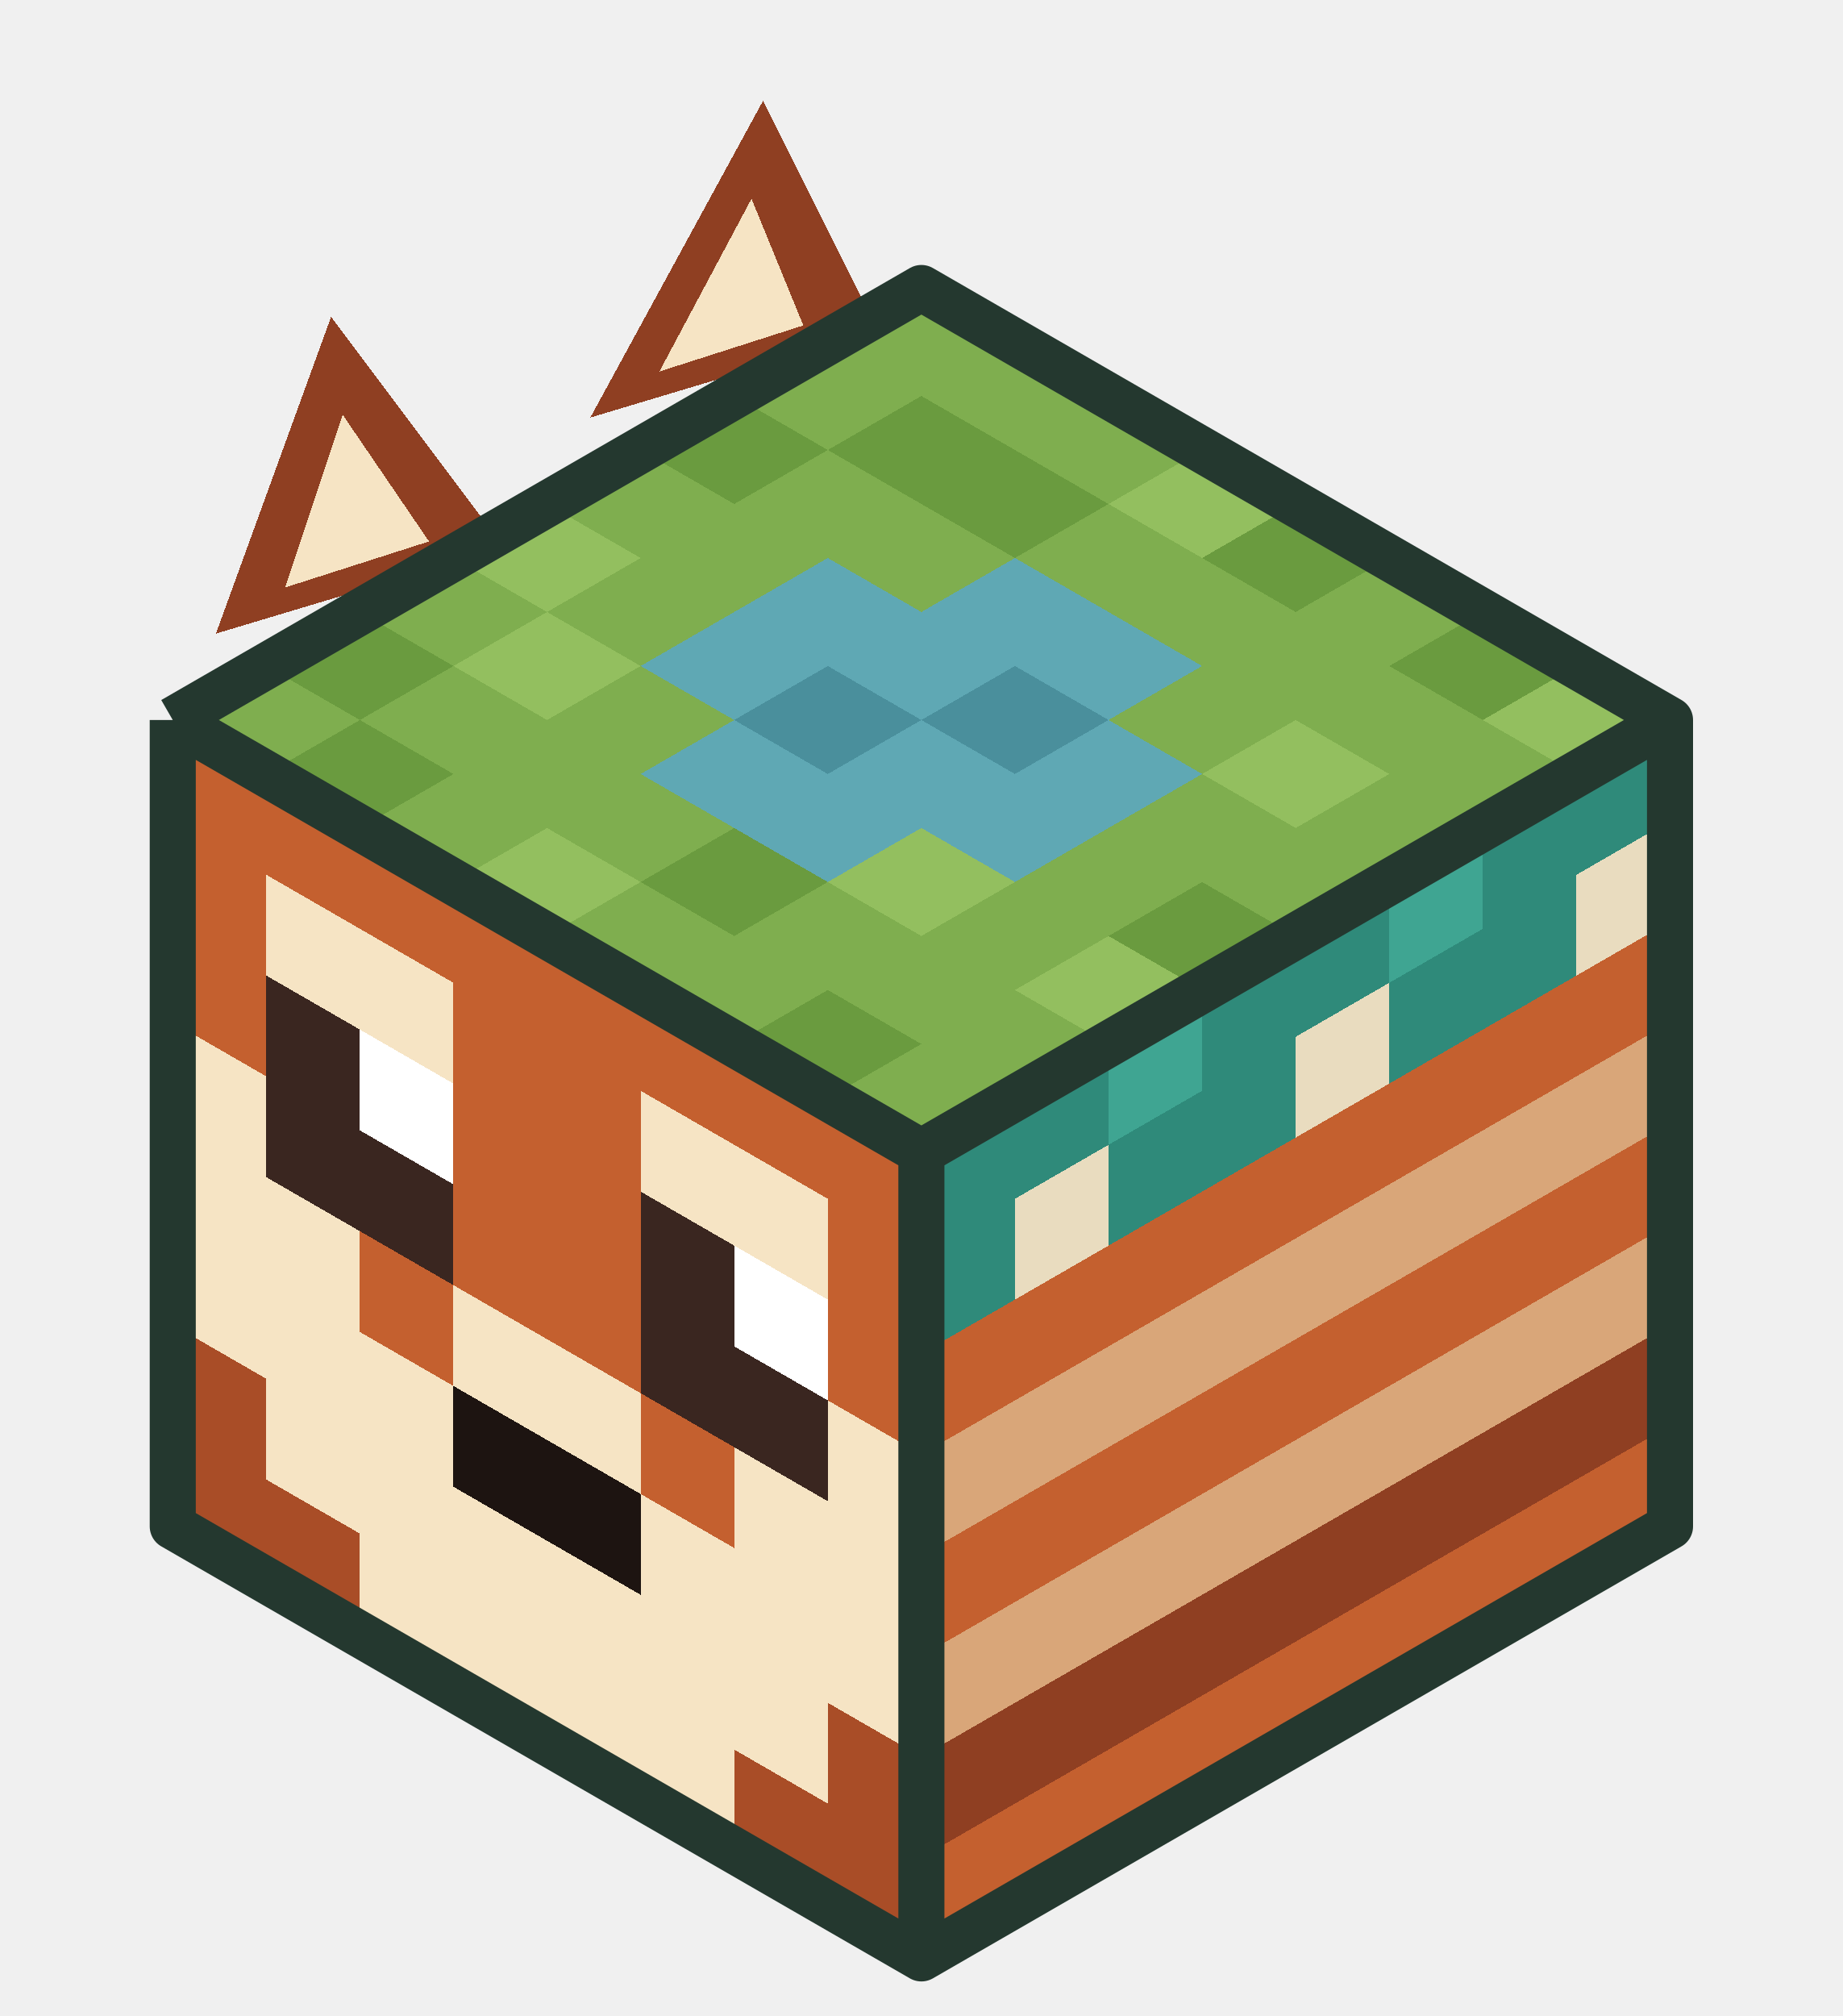
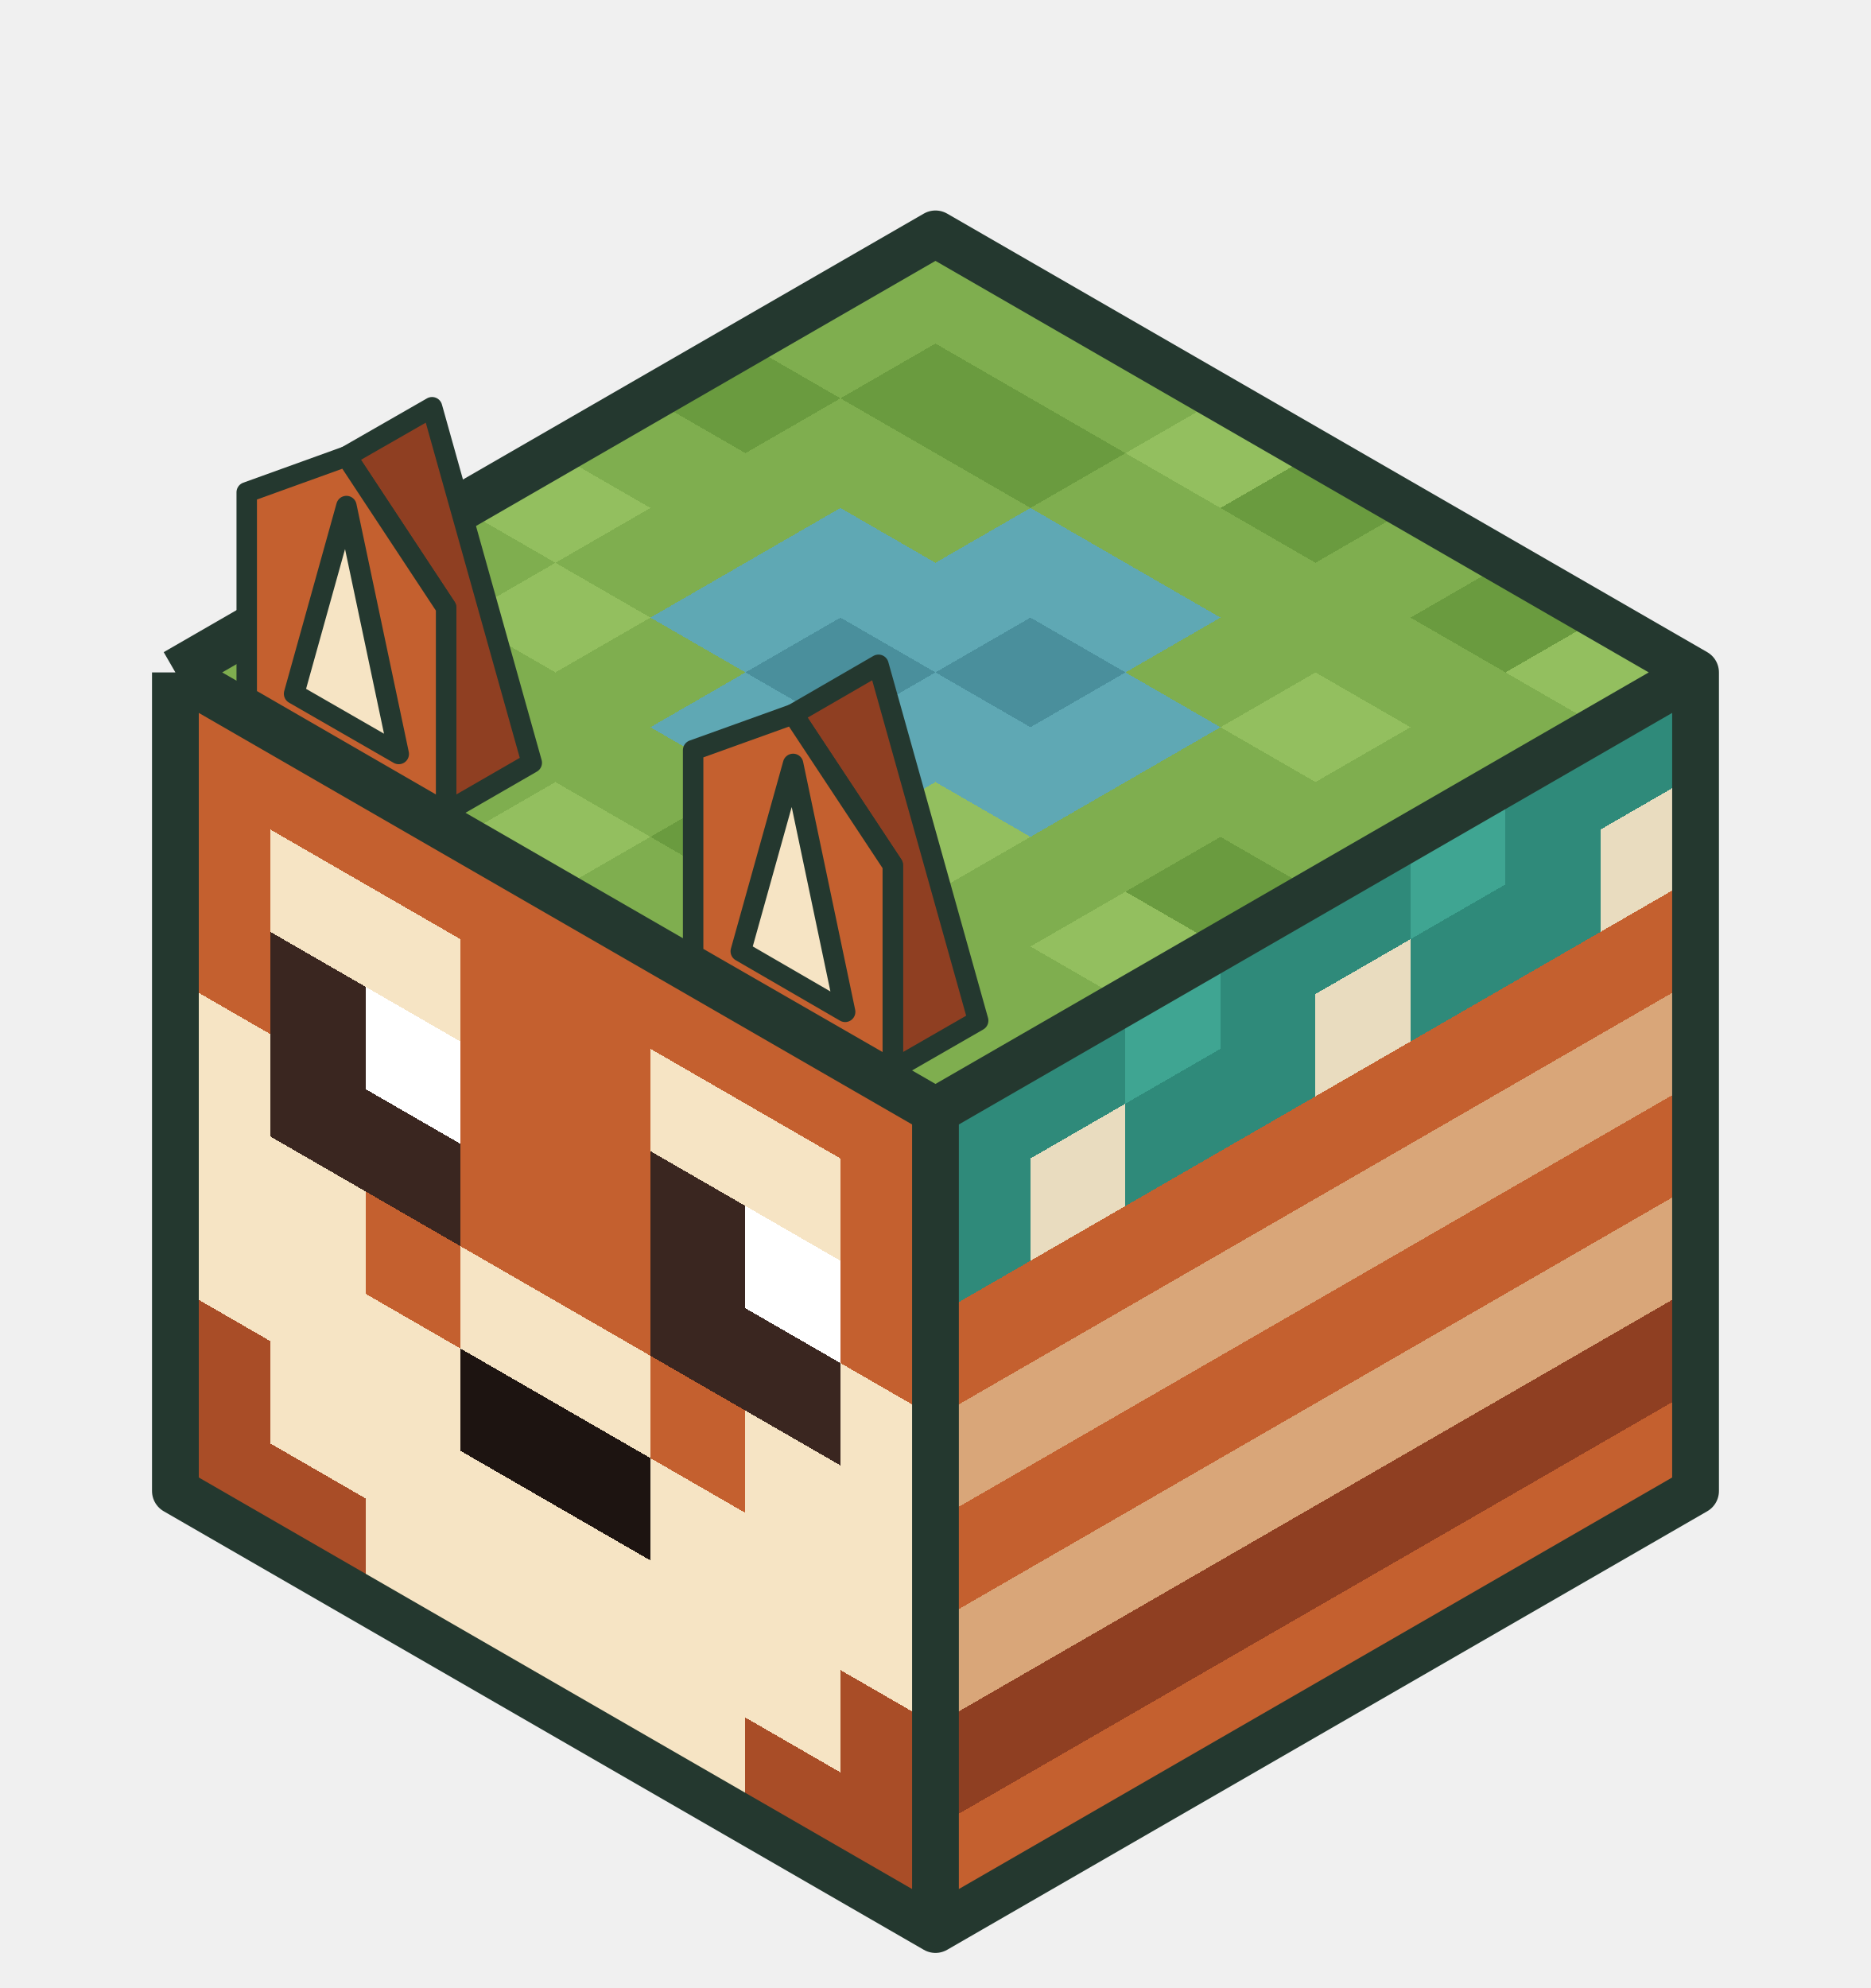
- <svg xmlns="http://www.w3.org/2000/svg" viewBox="0 -4 64 70" shape-rendering="crispEdges">
-   <path d="M7.5 18L11.5 7L17.5 15Z" fill="#8f3f22" />
-   <path d="M9.9 16.4L11.9 10.4L14.9 14.8Z" fill="#f6e4c4" />
-   <path d="M20.5 10.5L26.5 -0.5L30.5 7.5Z" fill="#8f3f22" />
-   <path d="M22.9 8.9L26.1 2.9L27.9 7.3Z" fill="#f6e4c4" />
+ <svg xmlns="http://www.w3.org/2000/svg" viewBox="0 -2 64 68" shape-rendering="crispEdges">
  <g transform="matrix(3.25,-1.875,3.25,1.875,6,21)">
    <rect x="0" y="0" width="1.04" height="1.04" fill="#7fae4f" />
    <rect x="1" y="0" width="1.04" height="1.04" fill="#6a9b3f" />
    <rect x="2" y="0" width="1.04" height="1.04" fill="#7fae4f" />
    <rect x="3" y="0" width="1.04" height="1.04" fill="#93bf5f" />
    <rect x="4" y="0" width="1.04" height="1.04" fill="#7fae4f" />
    <rect x="5" y="0" width="1.04" height="1.04" fill="#6a9b3f" />
    <rect x="6" y="0" width="1.04" height="1.04" fill="#7fae4f" />
    <rect x="7" y="0" width="1.04" height="1.04" fill="#7fae4f" />
    <rect x="0" y="1" width="1.04" height="1.04" fill="#6a9b3f" />
    <rect x="1" y="1" width="1.04" height="1.04" fill="#7fae4f" />
    <rect x="2" y="1" width="1.04" height="1.04" fill="#93bf5f" />
    <rect x="3" y="1" width="1.04" height="1.04" fill="#7fae4f" />
    <rect x="4" y="1" width="1.04" height="1.04" fill="#7fae4f" />
    <rect x="5" y="1" width="1.04" height="1.04" fill="#7fae4f" />
    <rect x="6" y="1" width="1.04" height="1.04" fill="#6a9b3f" />
    <rect x="7" y="1" width="1.04" height="1.04" fill="#7fae4f" />
    <rect x="0" y="2" width="1.04" height="1.04" fill="#7fae4f" />
    <rect x="1" y="2" width="1.04" height="1.04" fill="#7fae4f" />
    <rect x="2" y="2" width="1.04" height="1.04" fill="#7fae4f" />
    <rect x="3" y="2" width="1.04" height="1.04" fill="#5fa8b4" />
    <rect x="4" y="2" width="1.04" height="1.04" fill="#5fa8b4" />
    <rect x="5" y="2" width="1.04" height="1.04" fill="#7fae4f" />
    <rect x="6" y="2" width="1.04" height="1.04" fill="#6a9b3f" />
    <rect x="7" y="2" width="1.04" height="1.04" fill="#7fae4f" />
    <rect x="0" y="3" width="1.04" height="1.04" fill="#93bf5f" />
    <rect x="1" y="3" width="1.04" height="1.04" fill="#7fae4f" />
    <rect x="2" y="3" width="1.04" height="1.04" fill="#5fa8b4" />
    <rect x="3" y="3" width="1.04" height="1.04" fill="#4a8f9c" />
    <rect x="4" y="3" width="1.04" height="1.04" fill="#5fa8b4" />
    <rect x="5" y="3" width="1.04" height="1.04" fill="#5fa8b4" />
    <rect x="6" y="3" width="1.04" height="1.04" fill="#7fae4f" />
    <rect x="7" y="3" width="1.04" height="1.04" fill="#93bf5f" />
    <rect x="0" y="4" width="1.04" height="1.04" fill="#7fae4f" />
    <rect x="1" y="4" width="1.04" height="1.04" fill="#6a9b3f" />
    <rect x="2" y="4" width="1.04" height="1.04" fill="#5fa8b4" />
    <rect x="3" y="4" width="1.04" height="1.04" fill="#5fa8b4" />
    <rect x="4" y="4" width="1.04" height="1.04" fill="#4a8f9c" />
    <rect x="5" y="4" width="1.04" height="1.04" fill="#5fa8b4" />
    <rect x="6" y="4" width="1.04" height="1.04" fill="#7fae4f" />
    <rect x="7" y="4" width="1.04" height="1.04" fill="#6a9b3f" />
    <rect x="0" y="5" width="1.04" height="1.04" fill="#7fae4f" />
    <rect x="1" y="5" width="1.04" height="1.04" fill="#7fae4f" />
    <rect x="2" y="5" width="1.04" height="1.04" fill="#93bf5f" />
    <rect x="3" y="5" width="1.04" height="1.04" fill="#5fa8b4" />
    <rect x="4" y="5" width="1.04" height="1.04" fill="#5fa8b4" />
    <rect x="5" y="5" width="1.04" height="1.04" fill="#7fae4f" />
    <rect x="6" y="5" width="1.04" height="1.04" fill="#7fae4f" />
    <rect x="7" y="5" width="1.04" height="1.04" fill="#7fae4f" />
    <rect x="0" y="6" width="1.04" height="1.04" fill="#6a9b3f" />
    <rect x="1" y="6" width="1.04" height="1.04" fill="#7fae4f" />
    <rect x="2" y="6" width="1.04" height="1.04" fill="#7fae4f" />
    <rect x="3" y="6" width="1.04" height="1.04" fill="#7fae4f" />
    <rect x="4" y="6" width="1.04" height="1.04" fill="#7fae4f" />
    <rect x="5" y="6" width="1.04" height="1.04" fill="#93bf5f" />
    <rect x="6" y="6" width="1.04" height="1.04" fill="#7fae4f" />
    <rect x="7" y="6" width="1.04" height="1.04" fill="#6a9b3f" />
    <rect x="0" y="7" width="1.04" height="1.04" fill="#7fae4f" />
    <rect x="1" y="7" width="1.04" height="1.04" fill="#7fae4f" />
    <rect x="2" y="7" width="1.04" height="1.04" fill="#93bf5f" />
    <rect x="3" y="7" width="1.04" height="1.04" fill="#6a9b3f" />
    <rect x="4" y="7" width="1.04" height="1.04" fill="#7fae4f" />
    <rect x="5" y="7" width="1.04" height="1.04" fill="#7fae4f" />
    <rect x="6" y="7" width="1.04" height="1.04" fill="#7fae4f" />
    <rect x="7" y="7" width="1.04" height="1.04" fill="#93bf5f" />
  </g>
  <g transform="matrix(3.25,1.875,0,3.5,6,21)">
    <rect x="0" y="0" width="1.04" height="1.04" fill="#c4602f" />
    <rect x="1" y="0" width="1.04" height="1.04" fill="#c4602f" />
    <rect x="2" y="0" width="1.04" height="1.04" fill="#c4602f" />
    <rect x="3" y="0" width="1.04" height="1.04" fill="#c4602f" />
    <rect x="4" y="0" width="1.04" height="1.04" fill="#c4602f" />
    <rect x="5" y="0" width="1.04" height="1.04" fill="#c4602f" />
    <rect x="6" y="0" width="1.04" height="1.04" fill="#c4602f" />
    <rect x="7" y="0" width="1.04" height="1.04" fill="#c4602f" />
    <rect x="0" y="1" width="1.04" height="1.04" fill="#c4602f" />
    <rect x="1" y="1" width="1.04" height="1.04" fill="#f6e4c4" />
    <rect x="2" y="1" width="1.04" height="1.04" fill="#f6e4c4" />
    <rect x="3" y="1" width="1.04" height="1.04" fill="#c4602f" />
    <rect x="4" y="1" width="1.04" height="1.04" fill="#c4602f" />
    <rect x="5" y="1" width="1.04" height="1.04" fill="#f6e4c4" />
    <rect x="6" y="1" width="1.04" height="1.04" fill="#f6e4c4" />
    <rect x="7" y="1" width="1.04" height="1.04" fill="#c4602f" />
    <rect x="0" y="2" width="1.04" height="1.04" fill="#c4602f" />
    <rect x="1" y="2" width="1.04" height="1.04" fill="#3a2620" />
    <rect x="2" y="2" width="1.04" height="1.04" fill="#ffffff" />
    <rect x="3" y="2" width="1.04" height="1.04" fill="#c4602f" />
    <rect x="4" y="2" width="1.04" height="1.04" fill="#c4602f" />
    <rect x="5" y="2" width="1.04" height="1.04" fill="#3a2620" />
    <rect x="6" y="2" width="1.04" height="1.04" fill="#ffffff" />
    <rect x="7" y="2" width="1.04" height="1.04" fill="#c4602f" />
    <rect x="0" y="3" width="1.04" height="1.04" fill="#f6e4c4" />
    <rect x="1" y="3" width="1.04" height="1.04" fill="#3a2620" />
    <rect x="2" y="3" width="1.04" height="1.04" fill="#3a2620" />
    <rect x="3" y="3" width="1.04" height="1.04" fill="#c4602f" />
    <rect x="4" y="3" width="1.04" height="1.04" fill="#c4602f" />
    <rect x="5" y="3" width="1.04" height="1.04" fill="#3a2620" />
    <rect x="6" y="3" width="1.04" height="1.04" fill="#3a2620" />
    <rect x="7" y="3" width="1.04" height="1.04" fill="#f6e4c4" />
    <rect x="0" y="4" width="1.04" height="1.04" fill="#f6e4c4" />
    <rect x="1" y="4" width="1.04" height="1.04" fill="#f6e4c4" />
    <rect x="2" y="4" width="1.04" height="1.04" fill="#c4602f" />
    <rect x="3" y="4" width="1.04" height="1.04" fill="#f6e4c4" />
    <rect x="4" y="4" width="1.04" height="1.04" fill="#f6e4c4" />
    <rect x="5" y="4" width="1.04" height="1.04" fill="#c4602f" />
    <rect x="6" y="4" width="1.04" height="1.04" fill="#f6e4c4" />
    <rect x="7" y="4" width="1.04" height="1.04" fill="#f6e4c4" />
    <rect x="0" y="5" width="1.04" height="1.04" fill="#f6e4c4" />
    <rect x="1" y="5" width="1.04" height="1.04" fill="#f6e4c4" />
    <rect x="2" y="5" width="1.04" height="1.04" fill="#f6e4c4" />
    <rect x="3" y="5" width="1.04" height="1.04" fill="#1d1411" />
    <rect x="4" y="5" width="1.04" height="1.04" fill="#1d1411" />
    <rect x="5" y="5" width="1.04" height="1.04" fill="#f6e4c4" />
    <rect x="6" y="5" width="1.04" height="1.04" fill="#f6e4c4" />
    <rect x="7" y="5" width="1.04" height="1.04" fill="#f6e4c4" />
    <rect x="0" y="6" width="1.04" height="1.04" fill="#a94d27" />
    <rect x="1" y="6" width="1.04" height="1.04" fill="#f6e4c4" />
    <rect x="2" y="6" width="1.04" height="1.04" fill="#f6e4c4" />
    <rect x="3" y="6" width="1.04" height="1.04" fill="#f6e4c4" />
    <rect x="4" y="6" width="1.04" height="1.04" fill="#f6e4c4" />
    <rect x="5" y="6" width="1.04" height="1.04" fill="#f6e4c4" />
    <rect x="6" y="6" width="1.04" height="1.04" fill="#f6e4c4" />
    <rect x="7" y="6" width="1.04" height="1.04" fill="#a94d27" />
    <rect x="0" y="7" width="1.04" height="1.04" fill="#a94d27" />
    <rect x="1" y="7" width="1.04" height="1.04" fill="#a94d27" />
    <rect x="2" y="7" width="1.04" height="1.04" fill="#f6e4c4" />
    <rect x="3" y="7" width="1.04" height="1.04" fill="#f6e4c4" />
    <rect x="4" y="7" width="1.04" height="1.04" fill="#f6e4c4" />
    <rect x="5" y="7" width="1.04" height="1.04" fill="#f6e4c4" />
    <rect x="6" y="7" width="1.04" height="1.04" fill="#a94d27" />
    <rect x="7" y="7" width="1.04" height="1.04" fill="#a94d27" />
  </g>
  <g transform="matrix(3.25,-1.875,0,3.5,32,36)">
    <rect x="0" y="0" width="1.04" height="1.04" fill="#2f8a7a" />
    <rect x="1" y="0" width="1.04" height="1.04" fill="#2f8a7a" />
    <rect x="2" y="0" width="1.04" height="1.04" fill="#3fa592" />
    <rect x="3" y="0" width="1.04" height="1.04" fill="#2f8a7a" />
    <rect x="4" y="0" width="1.04" height="1.04" fill="#2f8a7a" />
    <rect x="5" y="0" width="1.04" height="1.04" fill="#3fa592" />
    <rect x="6" y="0" width="1.04" height="1.04" fill="#2f8a7a" />
    <rect x="7" y="0" width="1.04" height="1.04" fill="#2f8a7a" />
    <rect x="0" y="1" width="1.04" height="1.04" fill="#2f8a7a" />
    <rect x="1" y="1" width="1.04" height="1.04" fill="#e9dcbf" />
    <rect x="2" y="1" width="1.04" height="1.04" fill="#2f8a7a" />
    <rect x="3" y="1" width="1.04" height="1.04" fill="#2f8a7a" />
    <rect x="4" y="1" width="1.04" height="1.04" fill="#e9dcbf" />
    <rect x="5" y="1" width="1.04" height="1.04" fill="#2f8a7a" />
    <rect x="6" y="1" width="1.04" height="1.04" fill="#2f8a7a" />
    <rect x="7" y="1" width="1.04" height="1.04" fill="#e9dcbf" />
    <rect x="0" y="2" width="1.04" height="1.04" fill="#c4602f" />
    <rect x="1" y="2" width="1.04" height="1.04" fill="#c4602f" />
    <rect x="2" y="2" width="1.04" height="1.04" fill="#c4602f" />
    <rect x="3" y="2" width="1.04" height="1.04" fill="#c4602f" />
    <rect x="4" y="2" width="1.04" height="1.04" fill="#c4602f" />
    <rect x="5" y="2" width="1.04" height="1.04" fill="#c4602f" />
    <rect x="6" y="2" width="1.04" height="1.04" fill="#c4602f" />
    <rect x="7" y="2" width="1.04" height="1.04" fill="#c4602f" />
    <rect x="0" y="3" width="1.04" height="1.04" fill="#d9a679" />
    <rect x="1" y="3" width="1.04" height="1.04" fill="#d9a679" />
    <rect x="2" y="3" width="1.04" height="1.04" fill="#d9a679" />
    <rect x="3" y="3" width="1.04" height="1.04" fill="#d9a679" />
    <rect x="4" y="3" width="1.04" height="1.04" fill="#d9a679" />
    <rect x="5" y="3" width="1.04" height="1.04" fill="#d9a679" />
    <rect x="6" y="3" width="1.04" height="1.04" fill="#d9a679" />
    <rect x="7" y="3" width="1.04" height="1.04" fill="#d9a679" />
    <rect x="0" y="4" width="1.04" height="1.04" fill="#c4602f" />
    <rect x="1" y="4" width="1.04" height="1.04" fill="#c4602f" />
    <rect x="2" y="4" width="1.04" height="1.04" fill="#c4602f" />
    <rect x="3" y="4" width="1.04" height="1.04" fill="#c4602f" />
    <rect x="4" y="4" width="1.04" height="1.04" fill="#c4602f" />
    <rect x="5" y="4" width="1.04" height="1.04" fill="#c4602f" />
    <rect x="6" y="4" width="1.04" height="1.04" fill="#c4602f" />
    <rect x="7" y="4" width="1.04" height="1.04" fill="#c4602f" />
    <rect x="0" y="5" width="1.04" height="1.04" fill="#d9a679" />
    <rect x="1" y="5" width="1.04" height="1.04" fill="#d9a679" />
    <rect x="2" y="5" width="1.04" height="1.04" fill="#d9a679" />
    <rect x="3" y="5" width="1.04" height="1.04" fill="#d9a679" />
    <rect x="4" y="5" width="1.04" height="1.04" fill="#d9a679" />
    <rect x="5" y="5" width="1.04" height="1.04" fill="#d9a679" />
    <rect x="6" y="5" width="1.04" height="1.04" fill="#d9a679" />
    <rect x="7" y="5" width="1.04" height="1.04" fill="#d9a679" />
    <rect x="0" y="6" width="1.04" height="1.04" fill="#8f3f22" />
    <rect x="1" y="6" width="1.04" height="1.04" fill="#8f3f22" />
    <rect x="2" y="6" width="1.04" height="1.04" fill="#8f3f22" />
    <rect x="3" y="6" width="1.04" height="1.04" fill="#8f3f22" />
    <rect x="4" y="6" width="1.04" height="1.04" fill="#8f3f22" />
    <rect x="5" y="6" width="1.04" height="1.04" fill="#8f3f22" />
    <rect x="6" y="6" width="1.04" height="1.04" fill="#8f3f22" />
    <rect x="7" y="6" width="1.04" height="1.04" fill="#8f3f22" />
    <rect x="0" y="7" width="1.04" height="1.04" fill="#c4602f" />
    <rect x="1" y="7" width="1.04" height="1.04" fill="#c4602f" />
    <rect x="2" y="7" width="1.04" height="1.04" fill="#c4602f" />
    <rect x="3" y="7" width="1.04" height="1.04" fill="#c4602f" />
    <rect x="4" y="7" width="1.04" height="1.04" fill="#c4602f" />
    <rect x="5" y="7" width="1.04" height="1.04" fill="#c4602f" />
    <rect x="6" y="7" width="1.04" height="1.04" fill="#c4602f" />
    <rect x="7" y="7" width="1.04" height="1.04" fill="#c4602f" />
  </g>
  <path d="M32 36L32 64M6 21L32 6L58 21L32 36L6 21M6 21V49L32 64L58 49V21" fill="none" stroke="#24382f" stroke-width="1.6" stroke-linejoin="round" shape-rendering="geometricPrecision" />
+   <path d="M15.26 25.78L18.19 24.09L14.78 11.93L11.85 13.61L15.26 18.78Z" fill="#8f3f22" stroke="#24382f" stroke-width=".7" stroke-linejoin="round" shape-rendering="geometricPrecision" />
+   <path d="M8.44 21.84L15.26 25.78L15.26 18.78L11.85 13.61L8.44 14.84Z" fill="#c4602f" stroke="#24382f" stroke-width=".7" stroke-linejoin="round" shape-rendering="geometricPrecision" />
+   <path d="M10.06 21.73L13.64 23.79L11.85 15.31Z" fill="#f6e4c4" stroke="#24382f" stroke-width=".7" stroke-linejoin="round" shape-rendering="geometricPrecision" />
+   <path d="M30.54 34.59L33.46 32.91L30.05 20.74L27.13 22.43L30.54 27.59Z" fill="#8f3f22" stroke="#24382f" stroke-width=".7" stroke-linejoin="round" shape-rendering="geometricPrecision" />
+   <path d="M23.71 30.66L30.54 34.59L30.54 27.59L27.13 22.43L23.71 23.66Z" fill="#c4602f" stroke="#24382f" stroke-width=".7" stroke-linejoin="round" shape-rendering="geometricPrecision" />
+   <path d="M25.34 30.54L28.91 32.61L27.13 24.13Z" fill="#f6e4c4" stroke="#24382f" stroke-width=".7" stroke-linejoin="round" shape-rendering="geometricPrecision" />
</svg>
